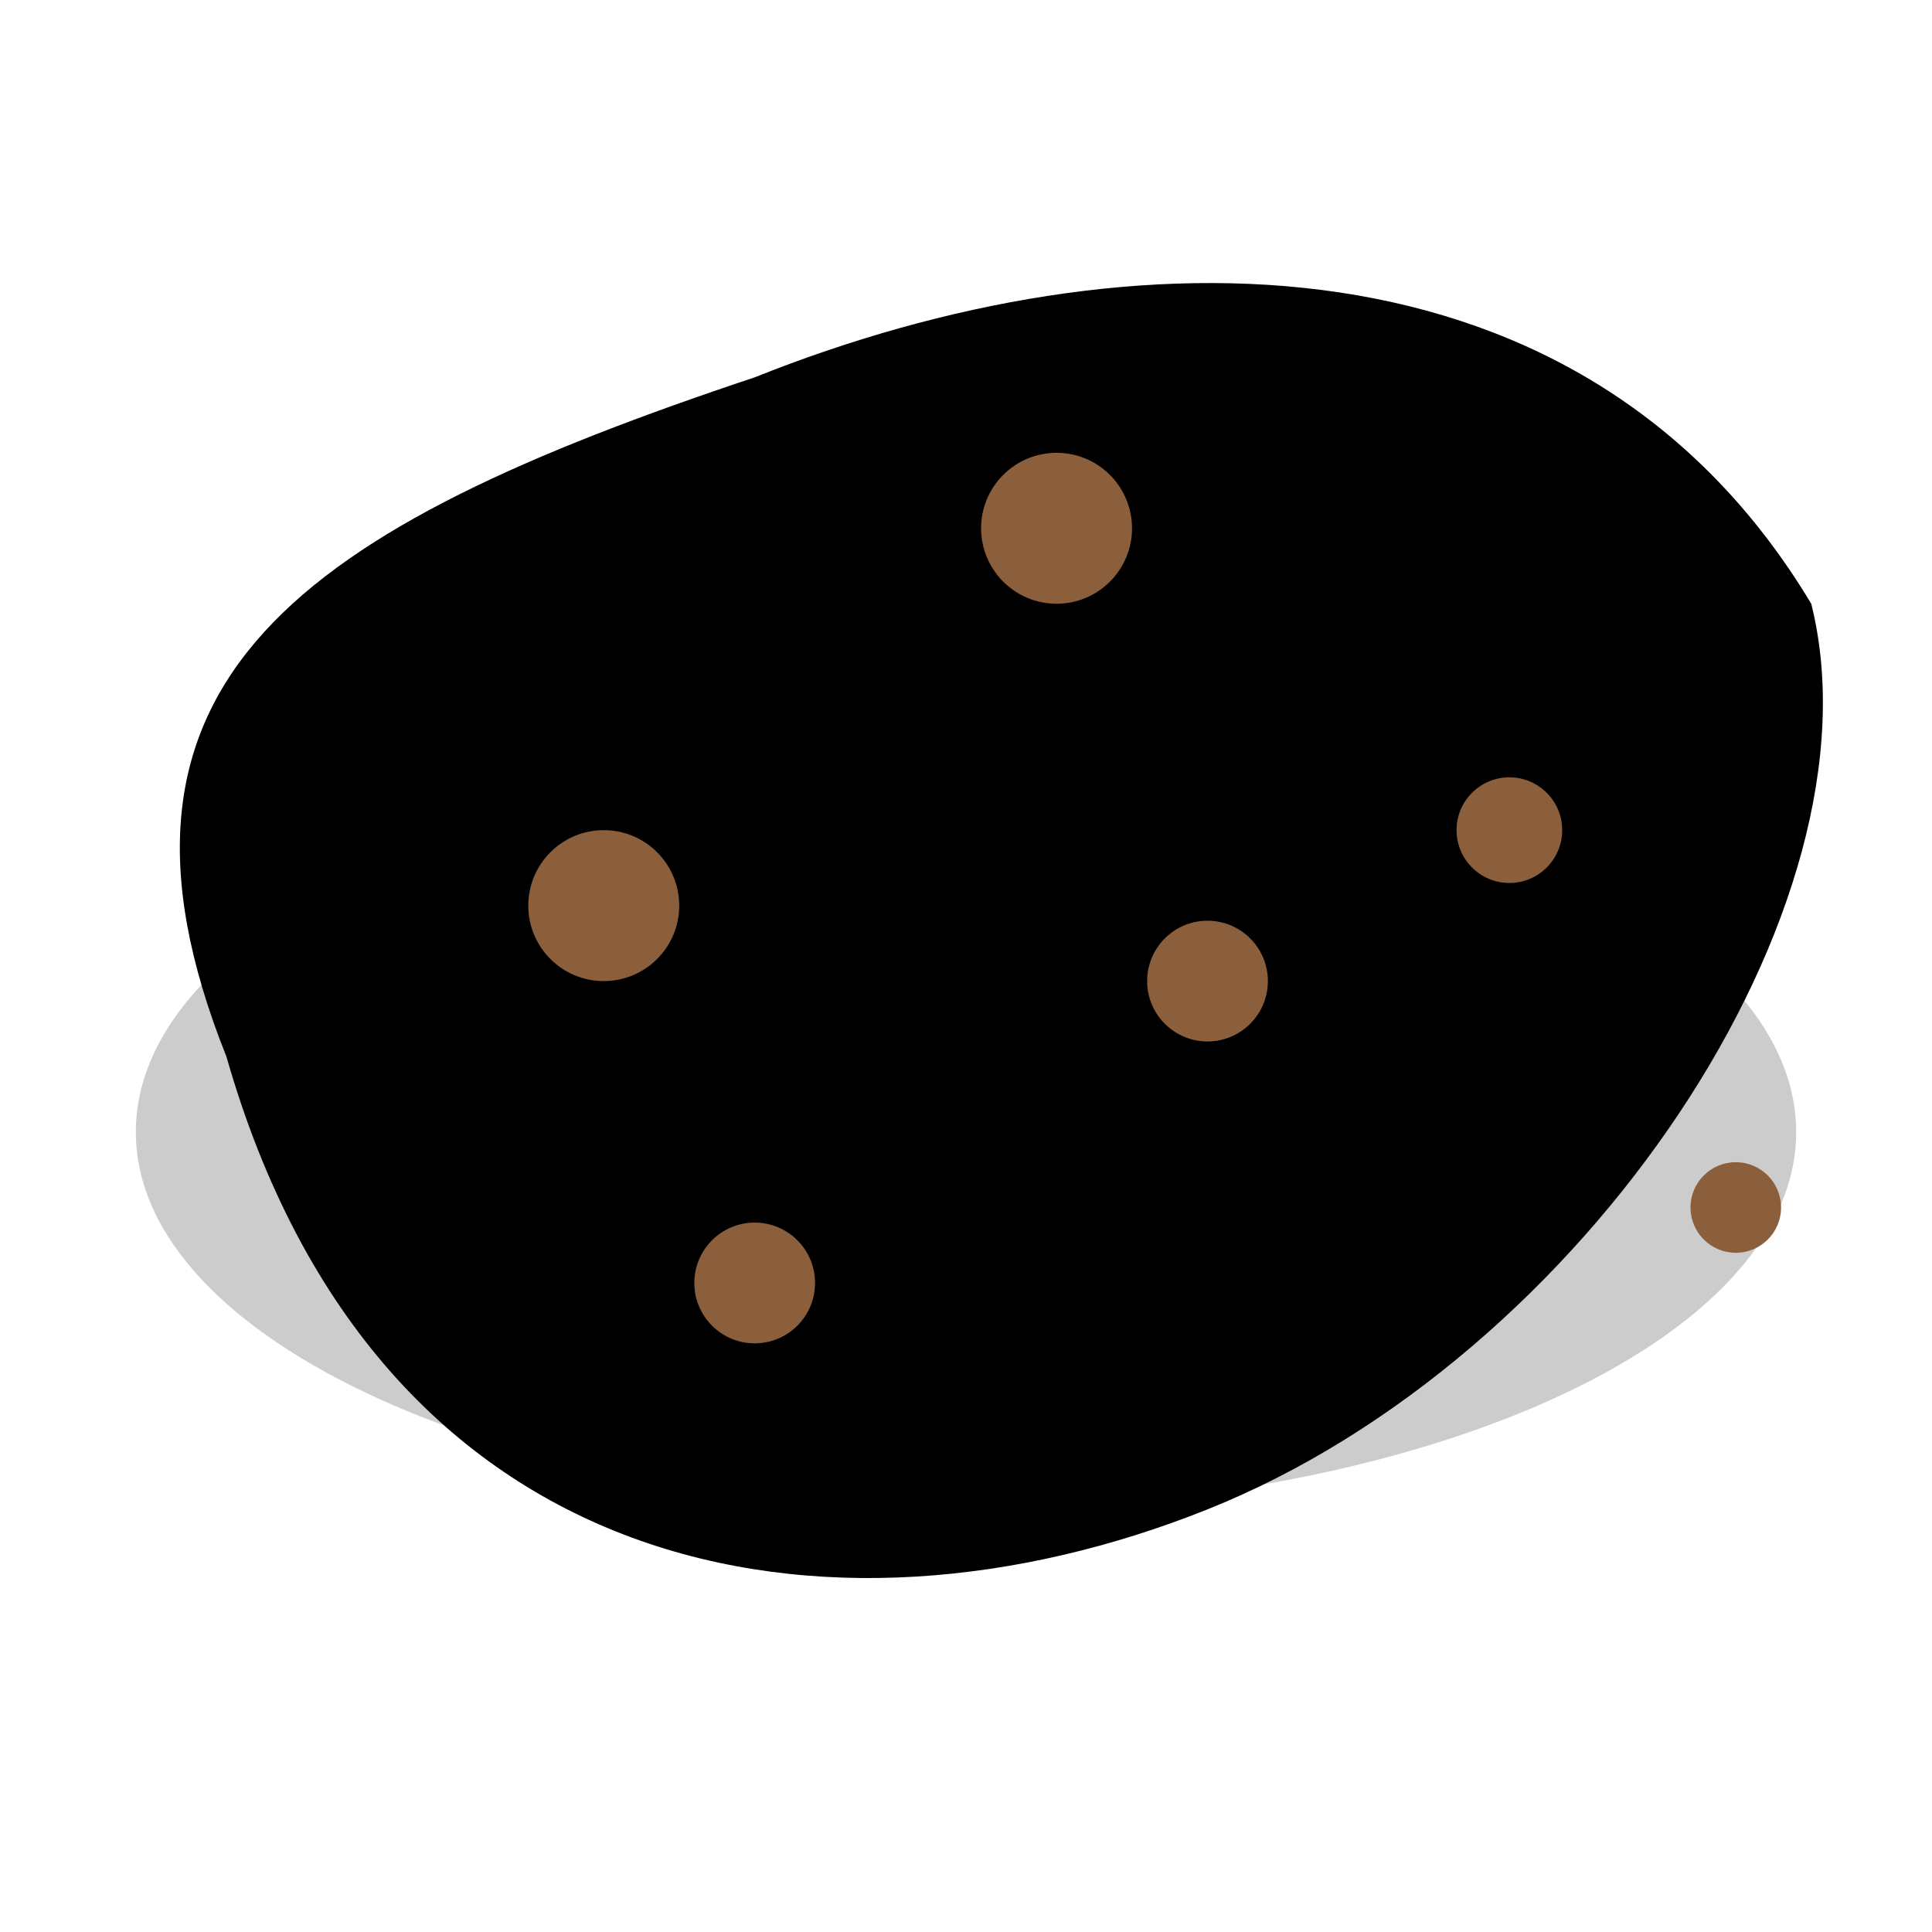
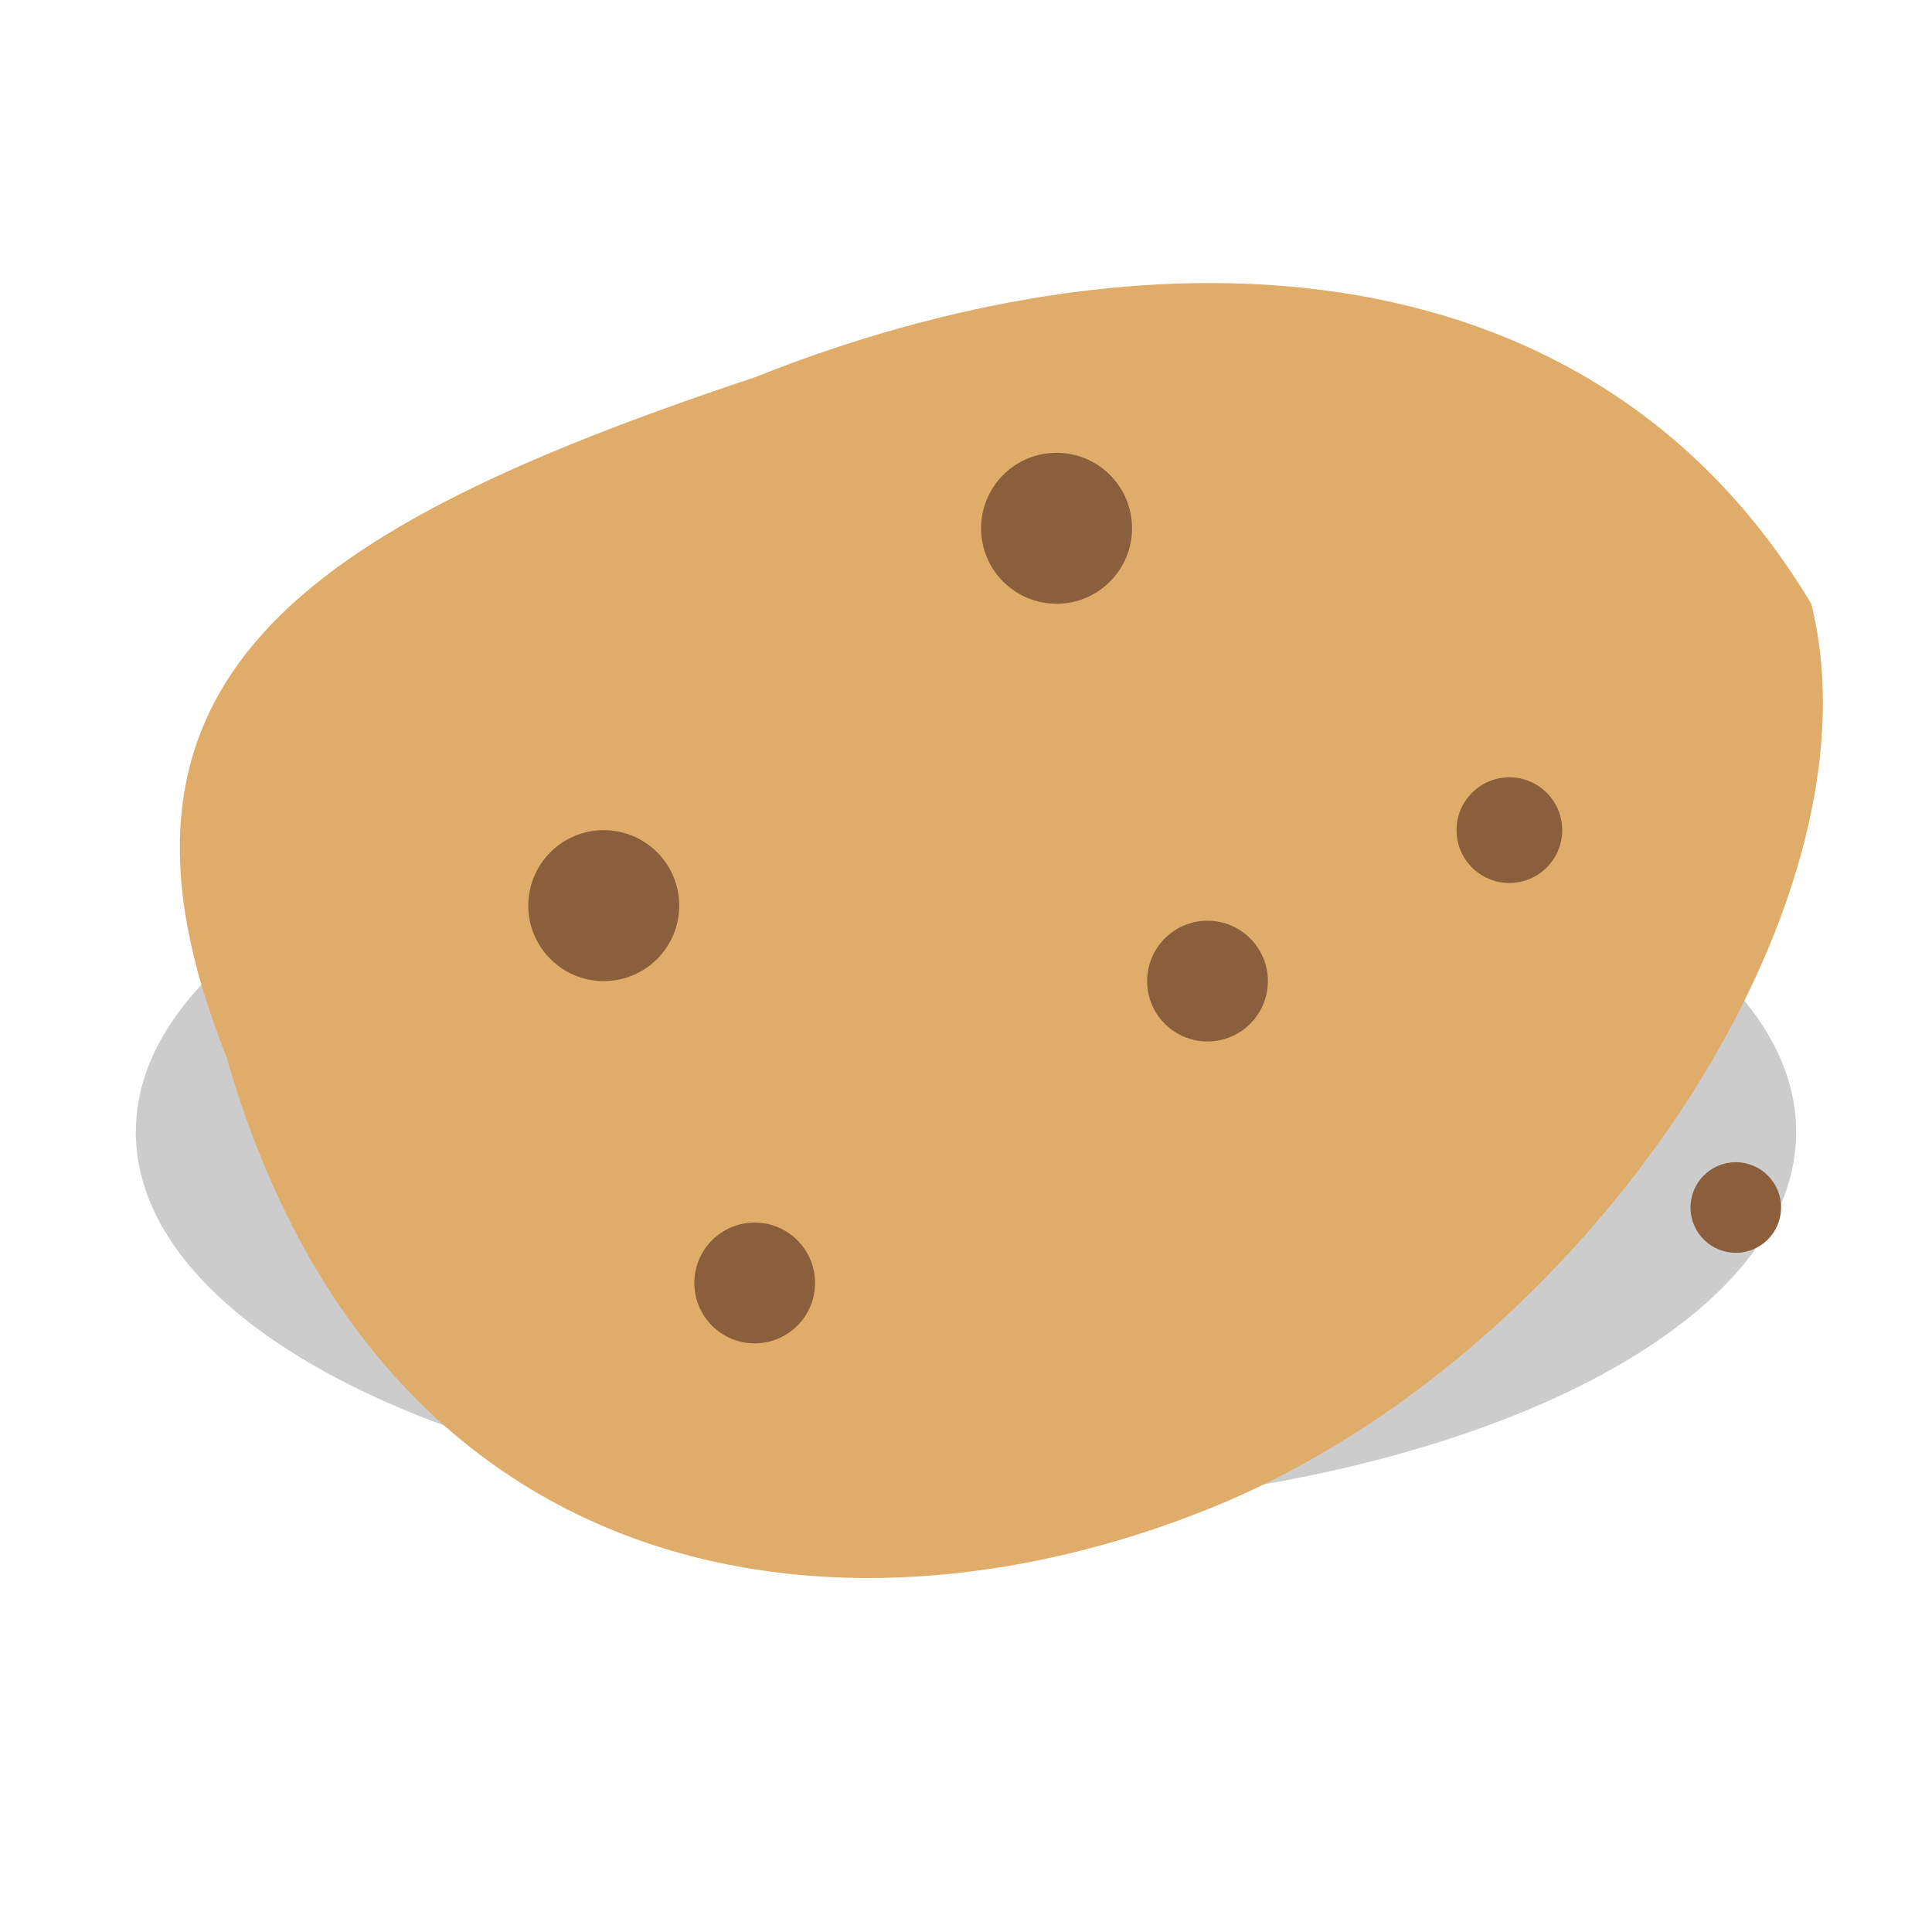
- <svg aria-hidden="true" role="img" class="iconify iconify--logos" width="256" height="256" preserveAspectRatio="xMidYMid meet" viewBox="0 0 256 256">
-   <defs>
-     <radialGradient id="cookieGradient" cx="50%" cy="50%" r="50%">
-       <stop offset="0%" stopColor="#e0ac69" />
-       <stop offset="100%" stopColor="#d68b45" />
-     </radialGradient>
-   </defs>
+ <svg xmlns="http://www.w3.org/2000/svg" aria-hidden="true" width="256" height="256" preserveAspectRatio="xMidYMid meet" viewBox="0 0 256 256">
  <ellipse cx="128" cy="150" rx="110" ry="50" fill="rgba(0, 0, 0, 0.2)" />
-   <path fill="url(#cookieGradient)" d="M 100,50 C 150,30 210,30 240,80 C 250,120 210,180 160,200 C 110,220 50,210 30,140 C 10,90 40,70 100,50 z" />
+   <path fill="#e0ac69" d="M 100,50 C 150,30 210,30 240,80 C 250,120 210,180 160,200 C 110,220 50,210 30,140 C 10,90 40,70 100,50 z" />
  <circle cx="80" cy="120" r="10" fill="#8b5e3c" />
  <circle cx="160" cy="130" r="8" fill="#8b5e3c" />
  <circle cx="140" cy="70" r="10" fill="#8b5e3c" />
  <circle cx="200" cy="110" r="7" fill="#8b5e3c" />
  <circle cx="100" cy="170" r="8" fill="#8b5e3c" />
  <circle cx="230" cy="160" r="6" fill="#8b5e3c" />
</svg>
